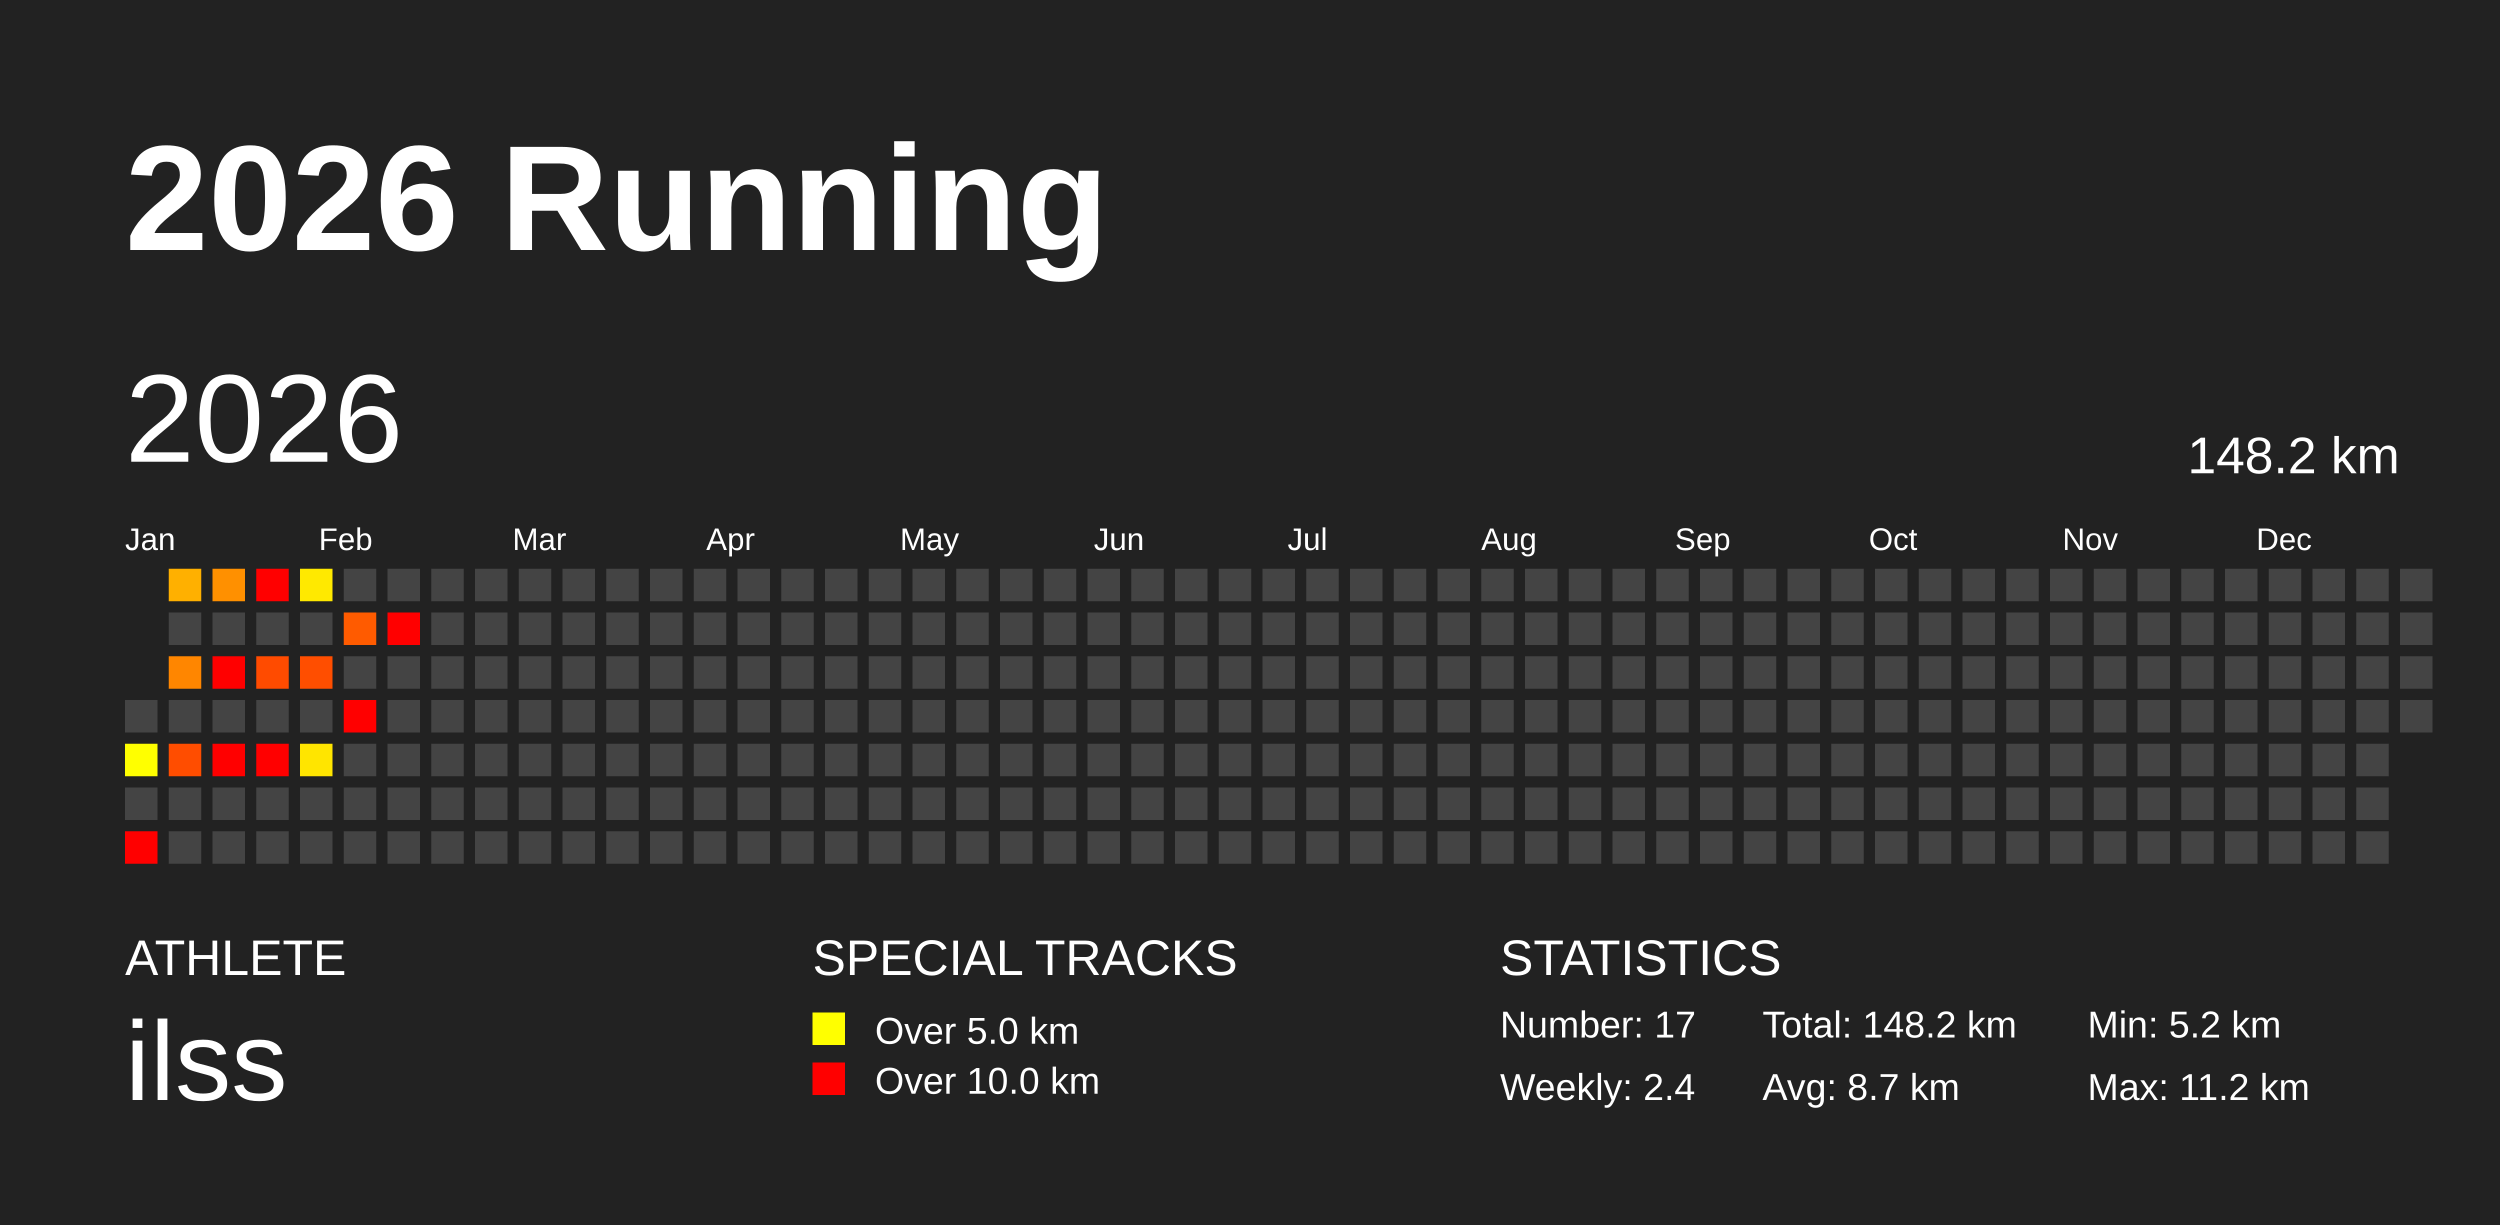
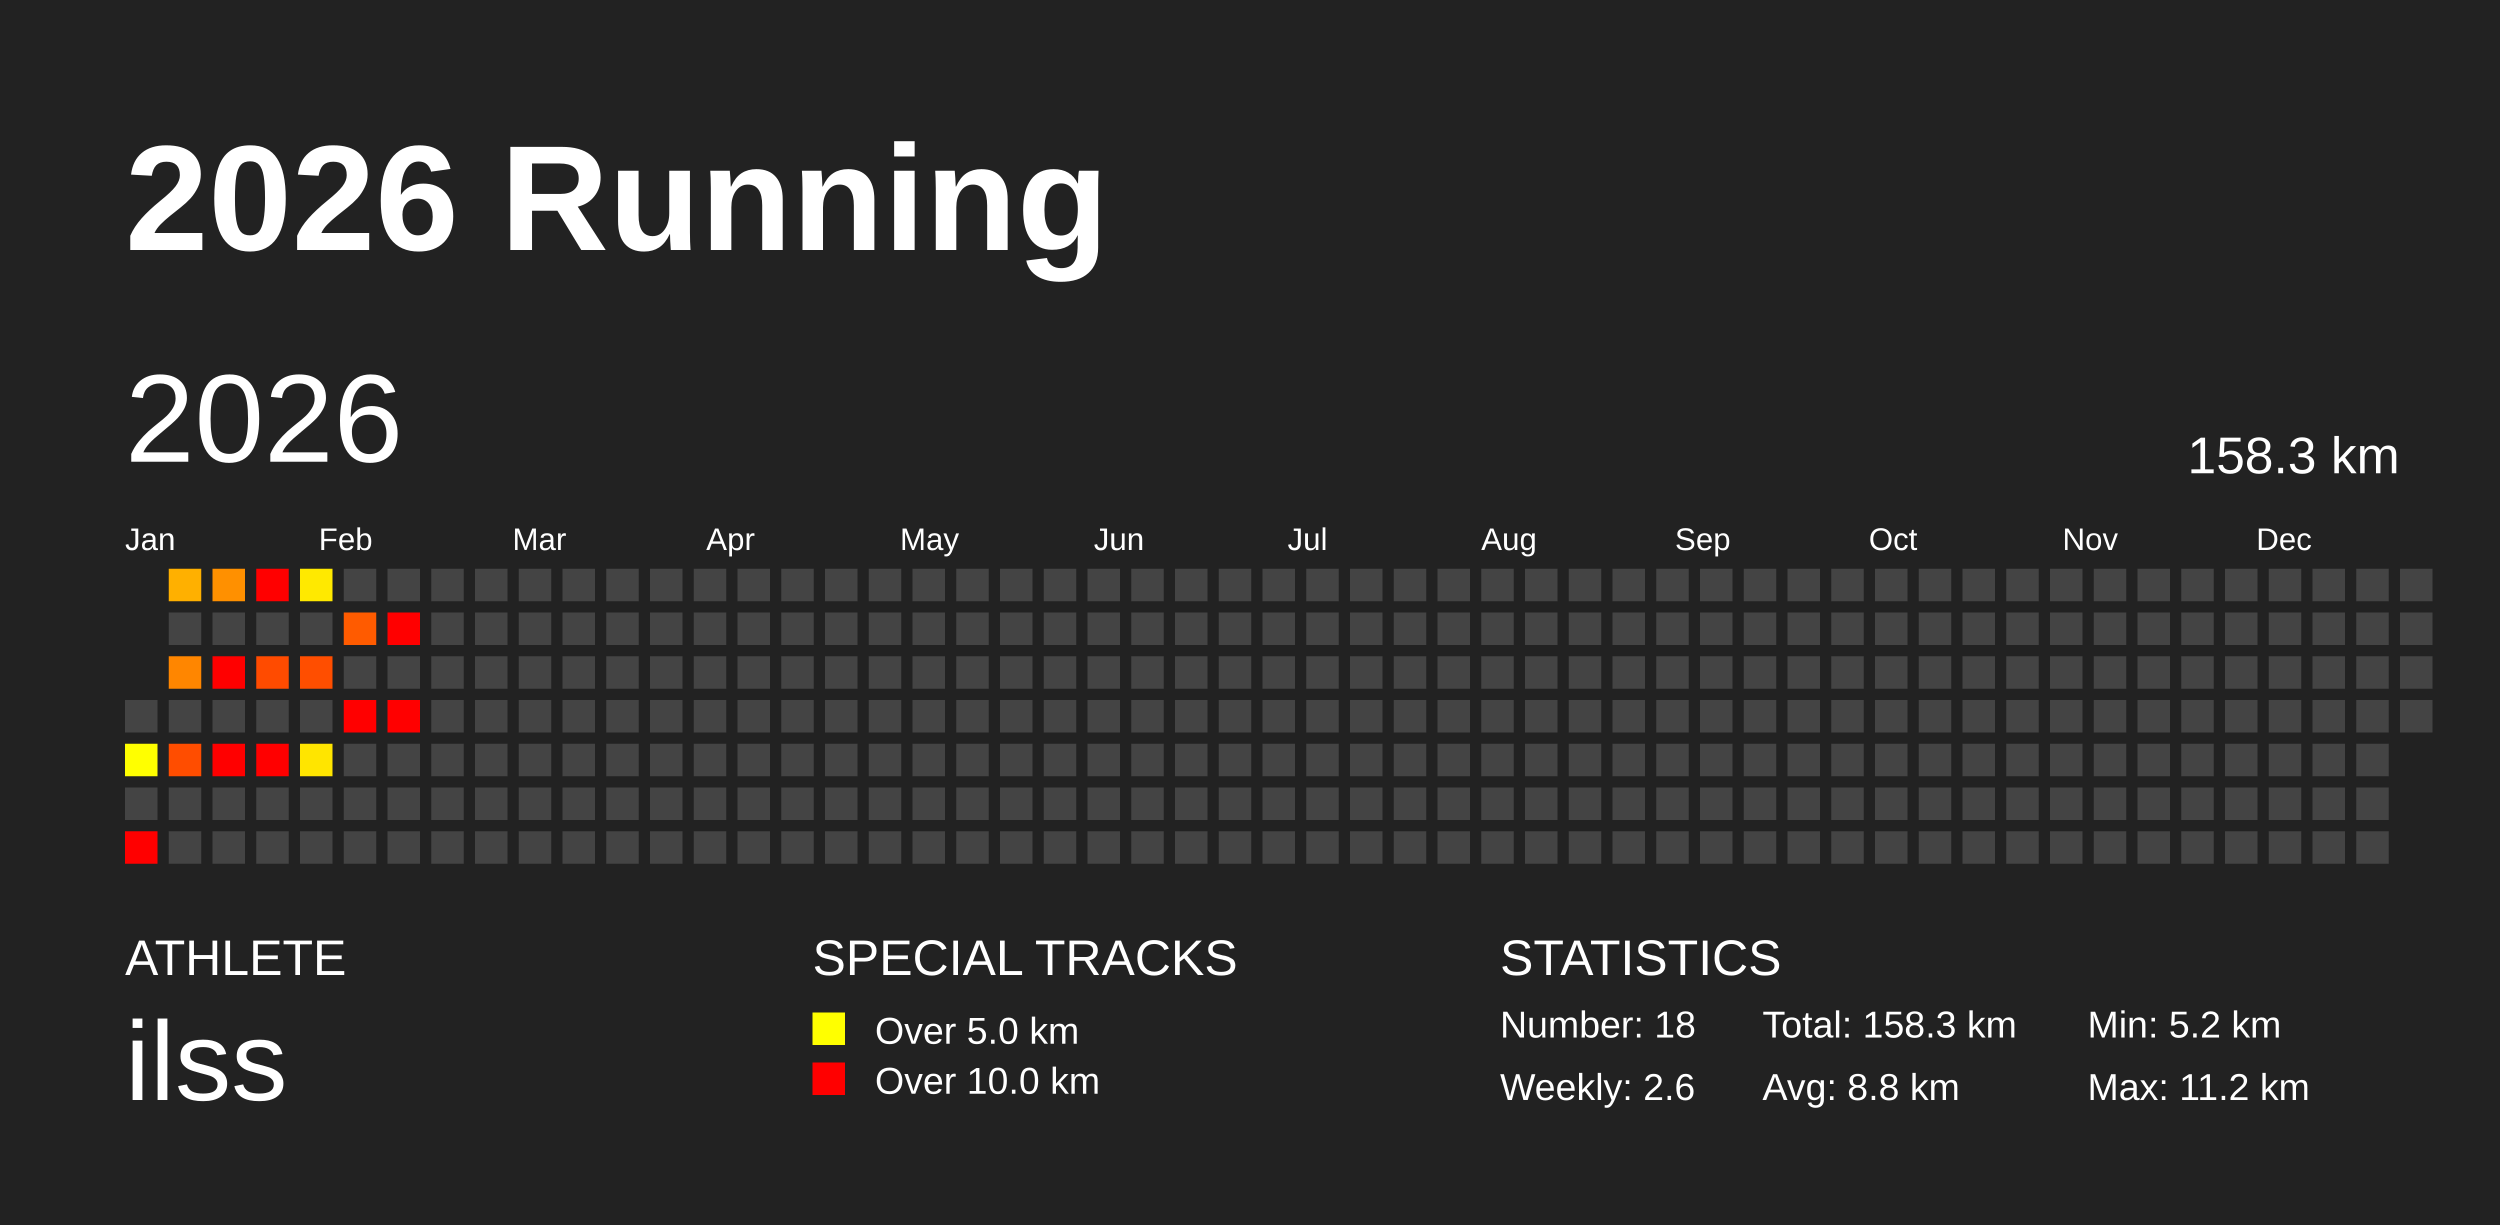
<svg xmlns="http://www.w3.org/2000/svg" baseProfile="full" height="98mm" version="1.1" viewBox="0,0,200,98" width="200mm">
  <defs />
  <rect fill="#222222" height="98" width="200" x="0" y="0" />
  <text fill="#FFFFFF" style="font-size:12px; font-family:Arial; font-weight:bold;" x="10" y="20">2026 Running</text>
  <text fill="#FFFFFF" style="font-size:4px; font-family:Arial" x="10" y="78">ATHLETE</text>
  <text fill="#FFFFFF" style="font-size:9px; font-family:Arial" x="10" y="88">ilss</text>
  <text fill="#FFFFFF" style="font-size:4px; font-family:Arial" x="65" y="78">SPECIAL TRACKS</text>
  <rect fill="yellow" height="2.6" width="2.6" x="65" y="81" />
  <text fill="#FFFFFF" style="font-size:3px; font-family:Arial" x="70" y="83.5">Over 5.0 km</text>
  <rect fill="red" height="2.6" width="2.6" x="65" y="85" />
  <text fill="#FFFFFF" style="font-size:3px; font-family:Arial" x="70" y="87.5">Over 10.0 km</text>
  <text fill="#FFFFFF" style="font-size:4px; font-family:Arial" x="120" y="78">STATISTICS</text>
-   <text fill="#FFFFFF" style="font-size:3px; font-family:Arial" x="120" y="83">Number: 17</text>
-   <text fill="#FFFFFF" style="font-size:3px; font-family:Arial" x="120" y="88">Weekly: 2.4</text>
-   <text fill="#FFFFFF" style="font-size:3px; font-family:Arial" x="141" y="83">Total: 148.2 km</text>
-   <text fill="#FFFFFF" style="font-size:3px; font-family:Arial" x="141" y="88">Avg: 8.7 km</text>
+   <text fill="#FFFFFF" style="font-size:3px; font-family:Arial" x="120" y="83">Number: 18</text>
+   <text fill="#FFFFFF" style="font-size:3px; font-family:Arial" x="120" y="88">Weekly: 2.6</text>
+   <text fill="#FFFFFF" style="font-size:3px; font-family:Arial" x="141" y="83">Total: 158.3 km</text>
+   <text fill="#FFFFFF" style="font-size:3px; font-family:Arial" x="141" y="88">Avg: 8.8 km</text>
  <text fill="#FFFFFF" style="font-size:3px; font-family:Arial" x="167" y="83">Min: 5.2 km</text>
  <text fill="#FFFFFF" style="font-size:3px; font-family:Arial" x="167" y="88">Max: 11.2 km</text>
  <text dominant-baseline="hanging" fill="#FFFFFF" style="font-size:10.0px; font-family:Arial;" x="10" y="30">2026</text>
-   <text dominant-baseline="hanging" fill="#FFFFFF" style="font-size:4.125px; font-family:Arial;" x="175" y="35">148.2 km</text>
+   <text dominant-baseline="hanging" fill="#FFFFFF" style="font-size:4.125px; font-family:Arial;" x="175" y="35">158.3 km</text>
  <text fill="#FFFFFF" style="font-size:2.5px; font-family:Arial" x="10.0" y="44">Jan</text>
  <text fill="#FFFFFF" style="font-size:2.5px; font-family:Arial" x="25.5" y="44">Feb</text>
  <text fill="#FFFFFF" style="font-size:2.5px; font-family:Arial" x="41.0" y="44">Mar</text>
  <text fill="#FFFFFF" style="font-size:2.5px; font-family:Arial" x="56.5" y="44">Apr</text>
  <text fill="#FFFFFF" style="font-size:2.5px; font-family:Arial" x="72.0" y="44">May</text>
  <text fill="#FFFFFF" style="font-size:2.5px; font-family:Arial" x="87.5" y="44">Jun</text>
  <text fill="#FFFFFF" style="font-size:2.5px; font-family:Arial" x="103.0" y="44">Jul</text>
  <text fill="#FFFFFF" style="font-size:2.5px; font-family:Arial" x="118.5" y="44">Aug</text>
  <text fill="#FFFFFF" style="font-size:2.5px; font-family:Arial" x="134.0" y="44">Sep</text>
  <text fill="#FFFFFF" style="font-size:2.5px; font-family:Arial" x="149.5" y="44">Oct</text>
  <text fill="#FFFFFF" style="font-size:2.5px; font-family:Arial" x="165.0" y="44">Nov</text>
  <text fill="#FFFFFF" style="font-size:2.5px; font-family:Arial" x="180.5" y="44">Dec</text>
  <rect fill="#444444" height="2.6" width="2.6" x="10.0" y="56.0" />
  <rect fill="#ffff00" height="2.6" width="2.6" x="10.0" y="59.5" />
  <rect fill="#444444" height="2.6" width="2.6" x="10.0" y="63.0" />
  <rect fill="red" height="2.6" width="2.6" x="10.0" y="66.5" />
  <rect fill="#ffb000" height="2.6" width="2.6" x="13.5" y="45.5" />
  <rect fill="#444444" height="2.6" width="2.6" x="13.5" y="49.0" />
  <rect fill="#ff8600" height="2.6" width="2.6" x="13.5" y="52.5" />
  <rect fill="#444444" height="2.6" width="2.6" x="13.5" y="56.0" />
  <rect fill="#ff4d00" height="2.6" width="2.6" x="13.5" y="59.5" />
  <rect fill="#444444" height="2.6" width="2.6" x="13.5" y="63.0" />
  <rect fill="#444444" height="2.6" width="2.6" x="13.5" y="66.5" />
  <rect fill="#ff9000" height="2.6" width="2.6" x="17.0" y="45.5" />
  <rect fill="#444444" height="2.6" width="2.6" x="17.0" y="49.0" />
  <rect fill="red" height="2.6" width="2.6" x="17.0" y="52.5" />
  <rect fill="#444444" height="2.6" width="2.6" x="17.0" y="56.0" />
  <rect fill="red" height="2.6" width="2.6" x="17.0" y="59.5" />
  <rect fill="#444444" height="2.6" width="2.6" x="17.0" y="63.0" />
  <rect fill="#444444" height="2.6" width="2.6" x="17.0" y="66.5" />
  <rect fill="red" height="2.6" width="2.6" x="20.5" y="45.5" />
  <rect fill="#444444" height="2.6" width="2.6" x="20.5" y="49.0" />
  <rect fill="#ff4b00" height="2.6" width="2.6" x="20.5" y="52.5" />
  <rect fill="#444444" height="2.6" width="2.6" x="20.5" y="56.0" />
  <rect fill="red" height="2.6" width="2.6" x="20.5" y="59.5" />
  <rect fill="#444444" height="2.6" width="2.6" x="20.5" y="63.0" />
  <rect fill="#444444" height="2.6" width="2.6" x="20.5" y="66.5" />
  <rect fill="#ffe900" height="2.6" width="2.6" x="24.0" y="45.5" />
  <rect fill="#444444" height="2.6" width="2.6" x="24.0" y="49.0" />
  <rect fill="#ff4e00" height="2.6" width="2.6" x="24.0" y="52.5" />
  <rect fill="#444444" height="2.6" width="2.6" x="24.0" y="56.0" />
  <rect fill="#ffe500" height="2.6" width="2.6" x="24.0" y="59.5" />
  <rect fill="#444444" height="2.6" width="2.6" x="24.0" y="63.0" />
  <rect fill="#444444" height="2.6" width="2.6" x="24.0" y="66.5" />
  <rect fill="#444444" height="2.6" width="2.6" x="27.5" y="45.5" />
  <rect fill="#ff5b00" height="2.6" width="2.6" x="27.5" y="49.0" />
  <rect fill="#444444" height="2.6" width="2.6" x="27.5" y="52.5" />
  <rect fill="red" height="2.6" width="2.6" x="27.5" y="56.0" />
  <rect fill="#444444" height="2.6" width="2.6" x="27.5" y="59.5" />
  <rect fill="#444444" height="2.6" width="2.6" x="27.5" y="63.0" />
  <rect fill="#444444" height="2.6" width="2.6" x="27.5" y="66.5" />
  <rect fill="#444444" height="2.6" width="2.6" x="31.0" y="45.5" />
  <rect fill="red" height="2.6" width="2.6" x="31.0" y="49.0" />
  <rect fill="#444444" height="2.6" width="2.6" x="31.0" y="52.5" />
-   <rect fill="#444444" height="2.6" width="2.6" x="31.0" y="56.0" />
+   <rect fill="red" height="2.6" width="2.6" x="31.0" y="56.0" />
  <rect fill="#444444" height="2.6" width="2.6" x="31.0" y="59.5" />
  <rect fill="#444444" height="2.6" width="2.6" x="31.0" y="63.0" />
  <rect fill="#444444" height="2.6" width="2.6" x="31.0" y="66.5" />
  <rect fill="#444444" height="2.6" width="2.6" x="34.5" y="45.5" />
  <rect fill="#444444" height="2.6" width="2.6" x="34.5" y="49.0" />
  <rect fill="#444444" height="2.6" width="2.6" x="34.5" y="52.5" />
  <rect fill="#444444" height="2.6" width="2.6" x="34.5" y="56.0" />
  <rect fill="#444444" height="2.6" width="2.6" x="34.5" y="59.5" />
  <rect fill="#444444" height="2.6" width="2.6" x="34.5" y="63.0" />
  <rect fill="#444444" height="2.6" width="2.6" x="34.5" y="66.5" />
  <rect fill="#444444" height="2.6" width="2.6" x="38.0" y="45.5" />
  <rect fill="#444444" height="2.6" width="2.6" x="38.0" y="49.0" />
  <rect fill="#444444" height="2.6" width="2.6" x="38.0" y="52.5" />
  <rect fill="#444444" height="2.6" width="2.6" x="38.0" y="56.0" />
  <rect fill="#444444" height="2.6" width="2.6" x="38.0" y="59.5" />
  <rect fill="#444444" height="2.6" width="2.6" x="38.0" y="63.0" />
  <rect fill="#444444" height="2.6" width="2.6" x="38.0" y="66.5" />
  <rect fill="#444444" height="2.6" width="2.6" x="41.5" y="45.5" />
  <rect fill="#444444" height="2.6" width="2.6" x="41.5" y="49.0" />
  <rect fill="#444444" height="2.6" width="2.6" x="41.5" y="52.5" />
  <rect fill="#444444" height="2.6" width="2.6" x="41.5" y="56.0" />
  <rect fill="#444444" height="2.6" width="2.6" x="41.5" y="59.5" />
  <rect fill="#444444" height="2.6" width="2.6" x="41.5" y="63.0" />
  <rect fill="#444444" height="2.6" width="2.6" x="41.5" y="66.5" />
  <rect fill="#444444" height="2.6" width="2.6" x="45.0" y="45.5" />
  <rect fill="#444444" height="2.6" width="2.6" x="45.0" y="49.0" />
  <rect fill="#444444" height="2.6" width="2.6" x="45.0" y="52.5" />
  <rect fill="#444444" height="2.6" width="2.6" x="45.0" y="56.0" />
  <rect fill="#444444" height="2.6" width="2.6" x="45.0" y="59.5" />
  <rect fill="#444444" height="2.6" width="2.6" x="45.0" y="63.0" />
  <rect fill="#444444" height="2.6" width="2.6" x="45.0" y="66.5" />
  <rect fill="#444444" height="2.6" width="2.6" x="48.5" y="45.5" />
  <rect fill="#444444" height="2.6" width="2.6" x="48.5" y="49.0" />
  <rect fill="#444444" height="2.6" width="2.6" x="48.5" y="52.5" />
  <rect fill="#444444" height="2.6" width="2.6" x="48.5" y="56.0" />
  <rect fill="#444444" height="2.6" width="2.6" x="48.5" y="59.5" />
  <rect fill="#444444" height="2.6" width="2.6" x="48.5" y="63.0" />
  <rect fill="#444444" height="2.6" width="2.6" x="48.5" y="66.5" />
  <rect fill="#444444" height="2.6" width="2.6" x="52.0" y="45.5" />
  <rect fill="#444444" height="2.6" width="2.6" x="52.0" y="49.0" />
  <rect fill="#444444" height="2.6" width="2.6" x="52.0" y="52.5" />
  <rect fill="#444444" height="2.6" width="2.6" x="52.0" y="56.0" />
  <rect fill="#444444" height="2.6" width="2.6" x="52.0" y="59.5" />
  <rect fill="#444444" height="2.6" width="2.6" x="52.0" y="63.0" />
  <rect fill="#444444" height="2.6" width="2.6" x="52.0" y="66.5" />
  <rect fill="#444444" height="2.6" width="2.6" x="55.5" y="45.5" />
  <rect fill="#444444" height="2.6" width="2.6" x="55.5" y="49.0" />
  <rect fill="#444444" height="2.6" width="2.6" x="55.5" y="52.5" />
  <rect fill="#444444" height="2.6" width="2.6" x="55.5" y="56.0" />
  <rect fill="#444444" height="2.6" width="2.6" x="55.5" y="59.5" />
  <rect fill="#444444" height="2.6" width="2.6" x="55.5" y="63.0" />
  <rect fill="#444444" height="2.6" width="2.6" x="55.5" y="66.5" />
  <rect fill="#444444" height="2.6" width="2.6" x="59.0" y="45.5" />
  <rect fill="#444444" height="2.6" width="2.6" x="59.0" y="49.0" />
  <rect fill="#444444" height="2.6" width="2.6" x="59.0" y="52.5" />
  <rect fill="#444444" height="2.6" width="2.6" x="59.0" y="56.0" />
  <rect fill="#444444" height="2.6" width="2.6" x="59.0" y="59.5" />
  <rect fill="#444444" height="2.6" width="2.6" x="59.0" y="63.0" />
  <rect fill="#444444" height="2.6" width="2.6" x="59.0" y="66.5" />
  <rect fill="#444444" height="2.6" width="2.6" x="62.5" y="45.5" />
  <rect fill="#444444" height="2.6" width="2.6" x="62.5" y="49.0" />
  <rect fill="#444444" height="2.6" width="2.6" x="62.5" y="52.5" />
  <rect fill="#444444" height="2.6" width="2.6" x="62.5" y="56.0" />
  <rect fill="#444444" height="2.6" width="2.6" x="62.5" y="59.5" />
  <rect fill="#444444" height="2.6" width="2.6" x="62.5" y="63.0" />
  <rect fill="#444444" height="2.6" width="2.6" x="62.5" y="66.5" />
  <rect fill="#444444" height="2.6" width="2.6" x="66.0" y="45.5" />
  <rect fill="#444444" height="2.6" width="2.6" x="66.0" y="49.0" />
  <rect fill="#444444" height="2.6" width="2.6" x="66.0" y="52.5" />
  <rect fill="#444444" height="2.6" width="2.6" x="66.0" y="56.0" />
  <rect fill="#444444" height="2.6" width="2.6" x="66.0" y="59.5" />
  <rect fill="#444444" height="2.6" width="2.6" x="66.0" y="63.0" />
  <rect fill="#444444" height="2.6" width="2.6" x="66.0" y="66.5" />
  <rect fill="#444444" height="2.6" width="2.6" x="69.5" y="45.5" />
  <rect fill="#444444" height="2.6" width="2.6" x="69.5" y="49.0" />
  <rect fill="#444444" height="2.6" width="2.6" x="69.5" y="52.5" />
  <rect fill="#444444" height="2.6" width="2.6" x="69.5" y="56.0" />
  <rect fill="#444444" height="2.6" width="2.6" x="69.5" y="59.5" />
  <rect fill="#444444" height="2.6" width="2.6" x="69.5" y="63.0" />
  <rect fill="#444444" height="2.6" width="2.6" x="69.5" y="66.5" />
  <rect fill="#444444" height="2.6" width="2.6" x="73.0" y="45.5" />
  <rect fill="#444444" height="2.6" width="2.6" x="73.0" y="49.0" />
  <rect fill="#444444" height="2.6" width="2.6" x="73.0" y="52.5" />
  <rect fill="#444444" height="2.6" width="2.6" x="73.0" y="56.0" />
  <rect fill="#444444" height="2.6" width="2.6" x="73.0" y="59.5" />
  <rect fill="#444444" height="2.6" width="2.6" x="73.0" y="63.0" />
  <rect fill="#444444" height="2.6" width="2.6" x="73.0" y="66.5" />
  <rect fill="#444444" height="2.6" width="2.6" x="76.5" y="45.5" />
  <rect fill="#444444" height="2.6" width="2.6" x="76.5" y="49.0" />
  <rect fill="#444444" height="2.6" width="2.6" x="76.5" y="52.5" />
  <rect fill="#444444" height="2.6" width="2.6" x="76.5" y="56.0" />
  <rect fill="#444444" height="2.6" width="2.6" x="76.5" y="59.5" />
  <rect fill="#444444" height="2.6" width="2.6" x="76.5" y="63.0" />
  <rect fill="#444444" height="2.6" width="2.6" x="76.5" y="66.5" />
  <rect fill="#444444" height="2.6" width="2.6" x="80.0" y="45.5" />
  <rect fill="#444444" height="2.6" width="2.6" x="80.0" y="49.0" />
  <rect fill="#444444" height="2.6" width="2.6" x="80.0" y="52.5" />
  <rect fill="#444444" height="2.6" width="2.6" x="80.0" y="56.0" />
  <rect fill="#444444" height="2.6" width="2.6" x="80.0" y="59.5" />
  <rect fill="#444444" height="2.6" width="2.6" x="80.0" y="63.0" />
  <rect fill="#444444" height="2.6" width="2.6" x="80.0" y="66.5" />
  <rect fill="#444444" height="2.6" width="2.6" x="83.5" y="45.5" />
  <rect fill="#444444" height="2.6" width="2.6" x="83.5" y="49.0" />
  <rect fill="#444444" height="2.6" width="2.6" x="83.5" y="52.5" />
  <rect fill="#444444" height="2.6" width="2.6" x="83.5" y="56.0" />
  <rect fill="#444444" height="2.6" width="2.6" x="83.5" y="59.5" />
  <rect fill="#444444" height="2.6" width="2.6" x="83.5" y="63.0" />
  <rect fill="#444444" height="2.6" width="2.6" x="83.5" y="66.5" />
  <rect fill="#444444" height="2.6" width="2.6" x="87.0" y="45.5" />
  <rect fill="#444444" height="2.6" width="2.6" x="87.0" y="49.0" />
  <rect fill="#444444" height="2.6" width="2.6" x="87.0" y="52.5" />
  <rect fill="#444444" height="2.6" width="2.6" x="87.0" y="56.0" />
  <rect fill="#444444" height="2.6" width="2.6" x="87.0" y="59.5" />
  <rect fill="#444444" height="2.6" width="2.6" x="87.0" y="63.0" />
  <rect fill="#444444" height="2.6" width="2.6" x="87.0" y="66.5" />
  <rect fill="#444444" height="2.6" width="2.6" x="90.5" y="45.5" />
  <rect fill="#444444" height="2.6" width="2.6" x="90.5" y="49.0" />
  <rect fill="#444444" height="2.6" width="2.6" x="90.5" y="52.5" />
  <rect fill="#444444" height="2.6" width="2.6" x="90.5" y="56.0" />
  <rect fill="#444444" height="2.6" width="2.6" x="90.5" y="59.5" />
  <rect fill="#444444" height="2.6" width="2.6" x="90.5" y="63.0" />
  <rect fill="#444444" height="2.6" width="2.6" x="90.5" y="66.5" />
  <rect fill="#444444" height="2.6" width="2.6" x="94.0" y="45.5" />
  <rect fill="#444444" height="2.6" width="2.6" x="94.0" y="49.0" />
  <rect fill="#444444" height="2.6" width="2.6" x="94.0" y="52.5" />
  <rect fill="#444444" height="2.6" width="2.6" x="94.0" y="56.0" />
  <rect fill="#444444" height="2.6" width="2.6" x="94.0" y="59.5" />
  <rect fill="#444444" height="2.6" width="2.6" x="94.0" y="63.0" />
  <rect fill="#444444" height="2.6" width="2.6" x="94.0" y="66.5" />
  <rect fill="#444444" height="2.6" width="2.6" x="97.5" y="45.5" />
  <rect fill="#444444" height="2.6" width="2.6" x="97.5" y="49.0" />
  <rect fill="#444444" height="2.6" width="2.6" x="97.5" y="52.5" />
  <rect fill="#444444" height="2.6" width="2.6" x="97.5" y="56.0" />
  <rect fill="#444444" height="2.6" width="2.6" x="97.5" y="59.5" />
  <rect fill="#444444" height="2.6" width="2.6" x="97.5" y="63.0" />
  <rect fill="#444444" height="2.6" width="2.6" x="97.5" y="66.5" />
  <rect fill="#444444" height="2.6" width="2.6" x="101.0" y="45.5" />
  <rect fill="#444444" height="2.6" width="2.6" x="101.0" y="49.0" />
  <rect fill="#444444" height="2.6" width="2.6" x="101.0" y="52.5" />
  <rect fill="#444444" height="2.6" width="2.6" x="101.0" y="56.0" />
  <rect fill="#444444" height="2.6" width="2.6" x="101.0" y="59.5" />
  <rect fill="#444444" height="2.6" width="2.6" x="101.0" y="63.0" />
  <rect fill="#444444" height="2.6" width="2.6" x="101.0" y="66.5" />
  <rect fill="#444444" height="2.6" width="2.6" x="104.5" y="45.5" />
  <rect fill="#444444" height="2.6" width="2.6" x="104.5" y="49.0" />
  <rect fill="#444444" height="2.6" width="2.6" x="104.5" y="52.5" />
  <rect fill="#444444" height="2.6" width="2.6" x="104.5" y="56.0" />
  <rect fill="#444444" height="2.6" width="2.6" x="104.5" y="59.5" />
  <rect fill="#444444" height="2.6" width="2.6" x="104.5" y="63.0" />
  <rect fill="#444444" height="2.6" width="2.6" x="104.5" y="66.5" />
  <rect fill="#444444" height="2.6" width="2.6" x="108.0" y="45.5" />
  <rect fill="#444444" height="2.6" width="2.6" x="108.0" y="49.0" />
  <rect fill="#444444" height="2.6" width="2.6" x="108.0" y="52.5" />
  <rect fill="#444444" height="2.6" width="2.6" x="108.0" y="56.0" />
  <rect fill="#444444" height="2.6" width="2.6" x="108.0" y="59.5" />
  <rect fill="#444444" height="2.6" width="2.6" x="108.0" y="63.0" />
  <rect fill="#444444" height="2.6" width="2.6" x="108.0" y="66.5" />
  <rect fill="#444444" height="2.6" width="2.6" x="111.5" y="45.5" />
  <rect fill="#444444" height="2.6" width="2.6" x="111.5" y="49.0" />
  <rect fill="#444444" height="2.6" width="2.6" x="111.5" y="52.5" />
  <rect fill="#444444" height="2.6" width="2.6" x="111.5" y="56.0" />
  <rect fill="#444444" height="2.6" width="2.6" x="111.5" y="59.5" />
  <rect fill="#444444" height="2.6" width="2.6" x="111.5" y="63.0" />
  <rect fill="#444444" height="2.6" width="2.6" x="111.5" y="66.5" />
  <rect fill="#444444" height="2.6" width="2.6" x="115.0" y="45.5" />
  <rect fill="#444444" height="2.6" width="2.6" x="115.0" y="49.0" />
  <rect fill="#444444" height="2.6" width="2.6" x="115.0" y="52.5" />
  <rect fill="#444444" height="2.6" width="2.6" x="115.0" y="56.0" />
  <rect fill="#444444" height="2.6" width="2.6" x="115.0" y="59.5" />
  <rect fill="#444444" height="2.6" width="2.6" x="115.0" y="63.0" />
  <rect fill="#444444" height="2.6" width="2.6" x="115.0" y="66.5" />
  <rect fill="#444444" height="2.6" width="2.6" x="118.5" y="45.5" />
  <rect fill="#444444" height="2.6" width="2.6" x="118.5" y="49.0" />
  <rect fill="#444444" height="2.6" width="2.6" x="118.5" y="52.5" />
  <rect fill="#444444" height="2.6" width="2.6" x="118.5" y="56.0" />
  <rect fill="#444444" height="2.6" width="2.6" x="118.5" y="59.5" />
  <rect fill="#444444" height="2.6" width="2.6" x="118.5" y="63.0" />
  <rect fill="#444444" height="2.6" width="2.6" x="118.5" y="66.5" />
  <rect fill="#444444" height="2.6" width="2.6" x="122.0" y="45.5" />
  <rect fill="#444444" height="2.6" width="2.6" x="122.0" y="49.0" />
  <rect fill="#444444" height="2.6" width="2.6" x="122.0" y="52.5" />
  <rect fill="#444444" height="2.6" width="2.6" x="122.0" y="56.0" />
  <rect fill="#444444" height="2.6" width="2.6" x="122.0" y="59.5" />
  <rect fill="#444444" height="2.6" width="2.6" x="122.0" y="63.0" />
  <rect fill="#444444" height="2.6" width="2.6" x="122.0" y="66.5" />
  <rect fill="#444444" height="2.6" width="2.6" x="125.5" y="45.5" />
  <rect fill="#444444" height="2.6" width="2.6" x="125.5" y="49.0" />
  <rect fill="#444444" height="2.6" width="2.6" x="125.5" y="52.5" />
  <rect fill="#444444" height="2.6" width="2.6" x="125.5" y="56.0" />
  <rect fill="#444444" height="2.6" width="2.6" x="125.5" y="59.5" />
  <rect fill="#444444" height="2.6" width="2.6" x="125.5" y="63.0" />
  <rect fill="#444444" height="2.6" width="2.6" x="125.5" y="66.5" />
  <rect fill="#444444" height="2.6" width="2.6" x="129.0" y="45.5" />
  <rect fill="#444444" height="2.6" width="2.6" x="129.0" y="49.0" />
  <rect fill="#444444" height="2.6" width="2.6" x="129.0" y="52.5" />
  <rect fill="#444444" height="2.6" width="2.6" x="129.0" y="56.0" />
  <rect fill="#444444" height="2.6" width="2.6" x="129.0" y="59.5" />
  <rect fill="#444444" height="2.6" width="2.6" x="129.0" y="63.0" />
  <rect fill="#444444" height="2.6" width="2.6" x="129.0" y="66.5" />
  <rect fill="#444444" height="2.6" width="2.6" x="132.5" y="45.5" />
  <rect fill="#444444" height="2.6" width="2.6" x="132.5" y="49.0" />
  <rect fill="#444444" height="2.6" width="2.6" x="132.5" y="52.5" />
  <rect fill="#444444" height="2.6" width="2.6" x="132.5" y="56.0" />
  <rect fill="#444444" height="2.6" width="2.6" x="132.5" y="59.5" />
  <rect fill="#444444" height="2.6" width="2.6" x="132.5" y="63.0" />
  <rect fill="#444444" height="2.6" width="2.6" x="132.5" y="66.5" />
  <rect fill="#444444" height="2.6" width="2.6" x="136.0" y="45.5" />
  <rect fill="#444444" height="2.6" width="2.6" x="136.0" y="49.0" />
  <rect fill="#444444" height="2.6" width="2.6" x="136.0" y="52.5" />
  <rect fill="#444444" height="2.6" width="2.6" x="136.0" y="56.0" />
  <rect fill="#444444" height="2.6" width="2.6" x="136.0" y="59.5" />
  <rect fill="#444444" height="2.6" width="2.6" x="136.0" y="63.0" />
  <rect fill="#444444" height="2.6" width="2.6" x="136.0" y="66.5" />
  <rect fill="#444444" height="2.6" width="2.6" x="139.5" y="45.5" />
  <rect fill="#444444" height="2.6" width="2.6" x="139.5" y="49.0" />
  <rect fill="#444444" height="2.6" width="2.6" x="139.5" y="52.5" />
  <rect fill="#444444" height="2.6" width="2.6" x="139.5" y="56.0" />
  <rect fill="#444444" height="2.6" width="2.6" x="139.5" y="59.5" />
  <rect fill="#444444" height="2.6" width="2.6" x="139.5" y="63.0" />
  <rect fill="#444444" height="2.6" width="2.6" x="139.5" y="66.5" />
  <rect fill="#444444" height="2.6" width="2.6" x="143.0" y="45.5" />
  <rect fill="#444444" height="2.6" width="2.6" x="143.0" y="49.0" />
  <rect fill="#444444" height="2.6" width="2.6" x="143.0" y="52.5" />
  <rect fill="#444444" height="2.6" width="2.6" x="143.0" y="56.0" />
  <rect fill="#444444" height="2.6" width="2.6" x="143.0" y="59.5" />
  <rect fill="#444444" height="2.6" width="2.6" x="143.0" y="63.0" />
  <rect fill="#444444" height="2.6" width="2.6" x="143.0" y="66.5" />
  <rect fill="#444444" height="2.6" width="2.6" x="146.5" y="45.5" />
  <rect fill="#444444" height="2.6" width="2.6" x="146.5" y="49.0" />
  <rect fill="#444444" height="2.6" width="2.6" x="146.5" y="52.5" />
  <rect fill="#444444" height="2.6" width="2.6" x="146.5" y="56.0" />
  <rect fill="#444444" height="2.6" width="2.6" x="146.5" y="59.5" />
  <rect fill="#444444" height="2.6" width="2.6" x="146.5" y="63.0" />
  <rect fill="#444444" height="2.6" width="2.6" x="146.5" y="66.5" />
  <rect fill="#444444" height="2.6" width="2.6" x="150.0" y="45.5" />
  <rect fill="#444444" height="2.6" width="2.6" x="150.0" y="49.0" />
  <rect fill="#444444" height="2.6" width="2.6" x="150.0" y="52.5" />
  <rect fill="#444444" height="2.6" width="2.6" x="150.0" y="56.0" />
  <rect fill="#444444" height="2.6" width="2.6" x="150.0" y="59.5" />
  <rect fill="#444444" height="2.6" width="2.6" x="150.0" y="63.0" />
  <rect fill="#444444" height="2.6" width="2.6" x="150.0" y="66.5" />
  <rect fill="#444444" height="2.6" width="2.6" x="153.5" y="45.5" />
  <rect fill="#444444" height="2.6" width="2.6" x="153.5" y="49.0" />
  <rect fill="#444444" height="2.6" width="2.6" x="153.5" y="52.5" />
  <rect fill="#444444" height="2.6" width="2.6" x="153.5" y="56.0" />
  <rect fill="#444444" height="2.6" width="2.6" x="153.5" y="59.5" />
  <rect fill="#444444" height="2.6" width="2.6" x="153.5" y="63.0" />
  <rect fill="#444444" height="2.6" width="2.6" x="153.5" y="66.5" />
  <rect fill="#444444" height="2.6" width="2.6" x="157.0" y="45.5" />
  <rect fill="#444444" height="2.6" width="2.6" x="157.0" y="49.0" />
  <rect fill="#444444" height="2.6" width="2.6" x="157.0" y="52.5" />
  <rect fill="#444444" height="2.6" width="2.6" x="157.0" y="56.0" />
  <rect fill="#444444" height="2.6" width="2.6" x="157.0" y="59.5" />
  <rect fill="#444444" height="2.6" width="2.6" x="157.0" y="63.0" />
  <rect fill="#444444" height="2.6" width="2.6" x="157.0" y="66.5" />
  <rect fill="#444444" height="2.6" width="2.6" x="160.5" y="45.5" />
  <rect fill="#444444" height="2.6" width="2.6" x="160.5" y="49.0" />
  <rect fill="#444444" height="2.6" width="2.6" x="160.5" y="52.5" />
  <rect fill="#444444" height="2.6" width="2.6" x="160.5" y="56.0" />
  <rect fill="#444444" height="2.6" width="2.6" x="160.5" y="59.5" />
  <rect fill="#444444" height="2.6" width="2.6" x="160.5" y="63.0" />
  <rect fill="#444444" height="2.6" width="2.6" x="160.5" y="66.5" />
  <rect fill="#444444" height="2.6" width="2.6" x="164.0" y="45.5" />
  <rect fill="#444444" height="2.6" width="2.6" x="164.0" y="49.0" />
  <rect fill="#444444" height="2.6" width="2.6" x="164.0" y="52.5" />
  <rect fill="#444444" height="2.6" width="2.6" x="164.0" y="56.0" />
  <rect fill="#444444" height="2.6" width="2.6" x="164.0" y="59.5" />
  <rect fill="#444444" height="2.6" width="2.6" x="164.0" y="63.0" />
  <rect fill="#444444" height="2.6" width="2.6" x="164.0" y="66.5" />
  <rect fill="#444444" height="2.6" width="2.6" x="167.5" y="45.5" />
  <rect fill="#444444" height="2.6" width="2.6" x="167.5" y="49.0" />
  <rect fill="#444444" height="2.6" width="2.6" x="167.5" y="52.5" />
  <rect fill="#444444" height="2.6" width="2.6" x="167.5" y="56.0" />
  <rect fill="#444444" height="2.6" width="2.6" x="167.5" y="59.5" />
  <rect fill="#444444" height="2.6" width="2.6" x="167.5" y="63.0" />
  <rect fill="#444444" height="2.6" width="2.6" x="167.5" y="66.5" />
  <rect fill="#444444" height="2.6" width="2.6" x="171.0" y="45.5" />
  <rect fill="#444444" height="2.6" width="2.6" x="171.0" y="49.0" />
  <rect fill="#444444" height="2.6" width="2.6" x="171.0" y="52.5" />
  <rect fill="#444444" height="2.6" width="2.6" x="171.0" y="56.0" />
  <rect fill="#444444" height="2.6" width="2.6" x="171.0" y="59.5" />
  <rect fill="#444444" height="2.6" width="2.6" x="171.0" y="63.0" />
  <rect fill="#444444" height="2.6" width="2.6" x="171.0" y="66.5" />
  <rect fill="#444444" height="2.6" width="2.6" x="174.5" y="45.5" />
  <rect fill="#444444" height="2.6" width="2.6" x="174.5" y="49.0" />
  <rect fill="#444444" height="2.6" width="2.6" x="174.5" y="52.5" />
  <rect fill="#444444" height="2.6" width="2.6" x="174.5" y="56.0" />
  <rect fill="#444444" height="2.6" width="2.6" x="174.5" y="59.5" />
  <rect fill="#444444" height="2.6" width="2.6" x="174.5" y="63.0" />
  <rect fill="#444444" height="2.6" width="2.6" x="174.5" y="66.5" />
  <rect fill="#444444" height="2.6" width="2.6" x="178.0" y="45.5" />
  <rect fill="#444444" height="2.6" width="2.6" x="178.0" y="49.0" />
  <rect fill="#444444" height="2.6" width="2.6" x="178.0" y="52.5" />
  <rect fill="#444444" height="2.6" width="2.6" x="178.0" y="56.0" />
  <rect fill="#444444" height="2.6" width="2.6" x="178.0" y="59.5" />
  <rect fill="#444444" height="2.6" width="2.6" x="178.0" y="63.0" />
  <rect fill="#444444" height="2.6" width="2.6" x="178.0" y="66.5" />
  <rect fill="#444444" height="2.6" width="2.6" x="181.5" y="45.5" />
  <rect fill="#444444" height="2.6" width="2.6" x="181.5" y="49.0" />
  <rect fill="#444444" height="2.6" width="2.6" x="181.5" y="52.5" />
  <rect fill="#444444" height="2.6" width="2.6" x="181.5" y="56.0" />
  <rect fill="#444444" height="2.6" width="2.6" x="181.5" y="59.5" />
  <rect fill="#444444" height="2.6" width="2.6" x="181.5" y="63.0" />
  <rect fill="#444444" height="2.6" width="2.6" x="181.5" y="66.5" />
  <rect fill="#444444" height="2.6" width="2.6" x="185.0" y="45.5" />
  <rect fill="#444444" height="2.6" width="2.6" x="185.0" y="49.0" />
  <rect fill="#444444" height="2.6" width="2.6" x="185.0" y="52.5" />
  <rect fill="#444444" height="2.6" width="2.6" x="185.0" y="56.0" />
  <rect fill="#444444" height="2.6" width="2.6" x="185.0" y="59.5" />
  <rect fill="#444444" height="2.6" width="2.6" x="185.0" y="63.0" />
  <rect fill="#444444" height="2.6" width="2.6" x="185.0" y="66.5" />
  <rect fill="#444444" height="2.6" width="2.6" x="188.5" y="45.5" />
  <rect fill="#444444" height="2.6" width="2.6" x="188.5" y="49.0" />
  <rect fill="#444444" height="2.6" width="2.6" x="188.5" y="52.5" />
  <rect fill="#444444" height="2.6" width="2.6" x="188.5" y="56.0" />
  <rect fill="#444444" height="2.6" width="2.6" x="188.5" y="59.5" />
  <rect fill="#444444" height="2.6" width="2.6" x="188.5" y="63.0" />
  <rect fill="#444444" height="2.6" width="2.6" x="188.5" y="66.5" />
  <rect fill="#444444" height="2.6" width="2.6" x="192.0" y="45.5" />
  <rect fill="#444444" height="2.6" width="2.6" x="192.0" y="49.0" />
  <rect fill="#444444" height="2.6" width="2.6" x="192.0" y="52.5" />
  <rect fill="#444444" height="2.6" width="2.6" x="192.0" y="56.0" />
</svg>
